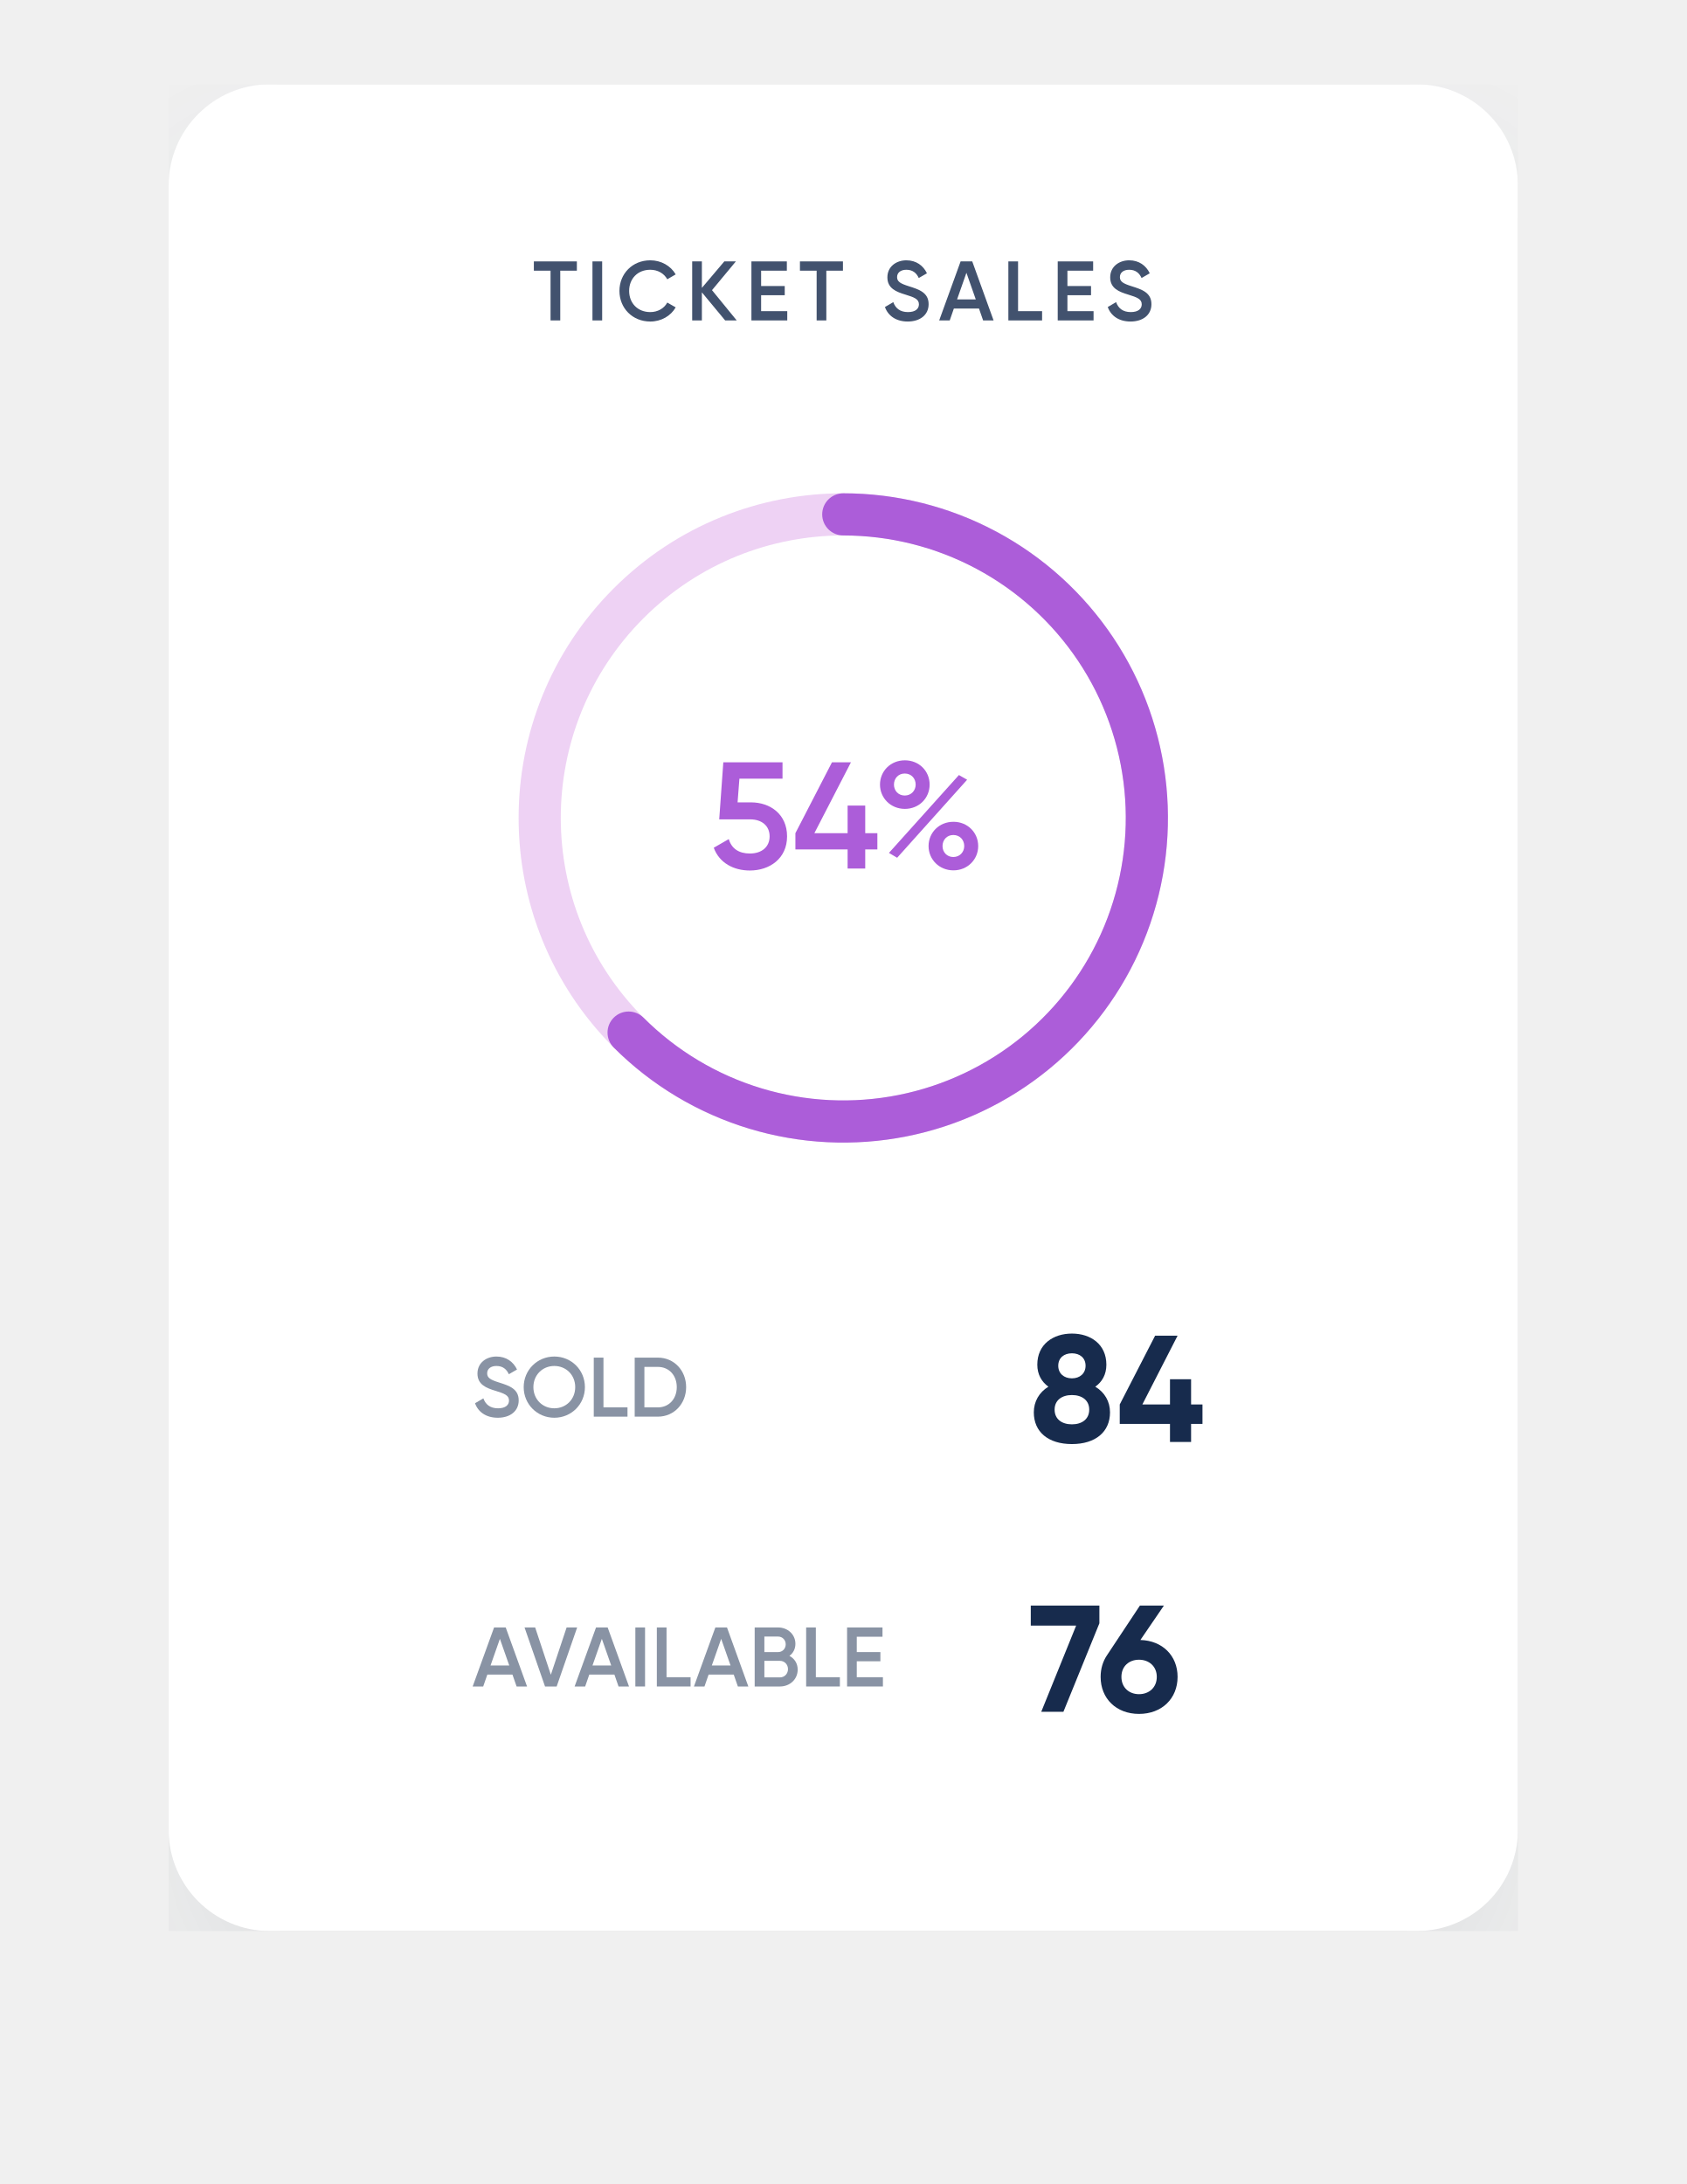
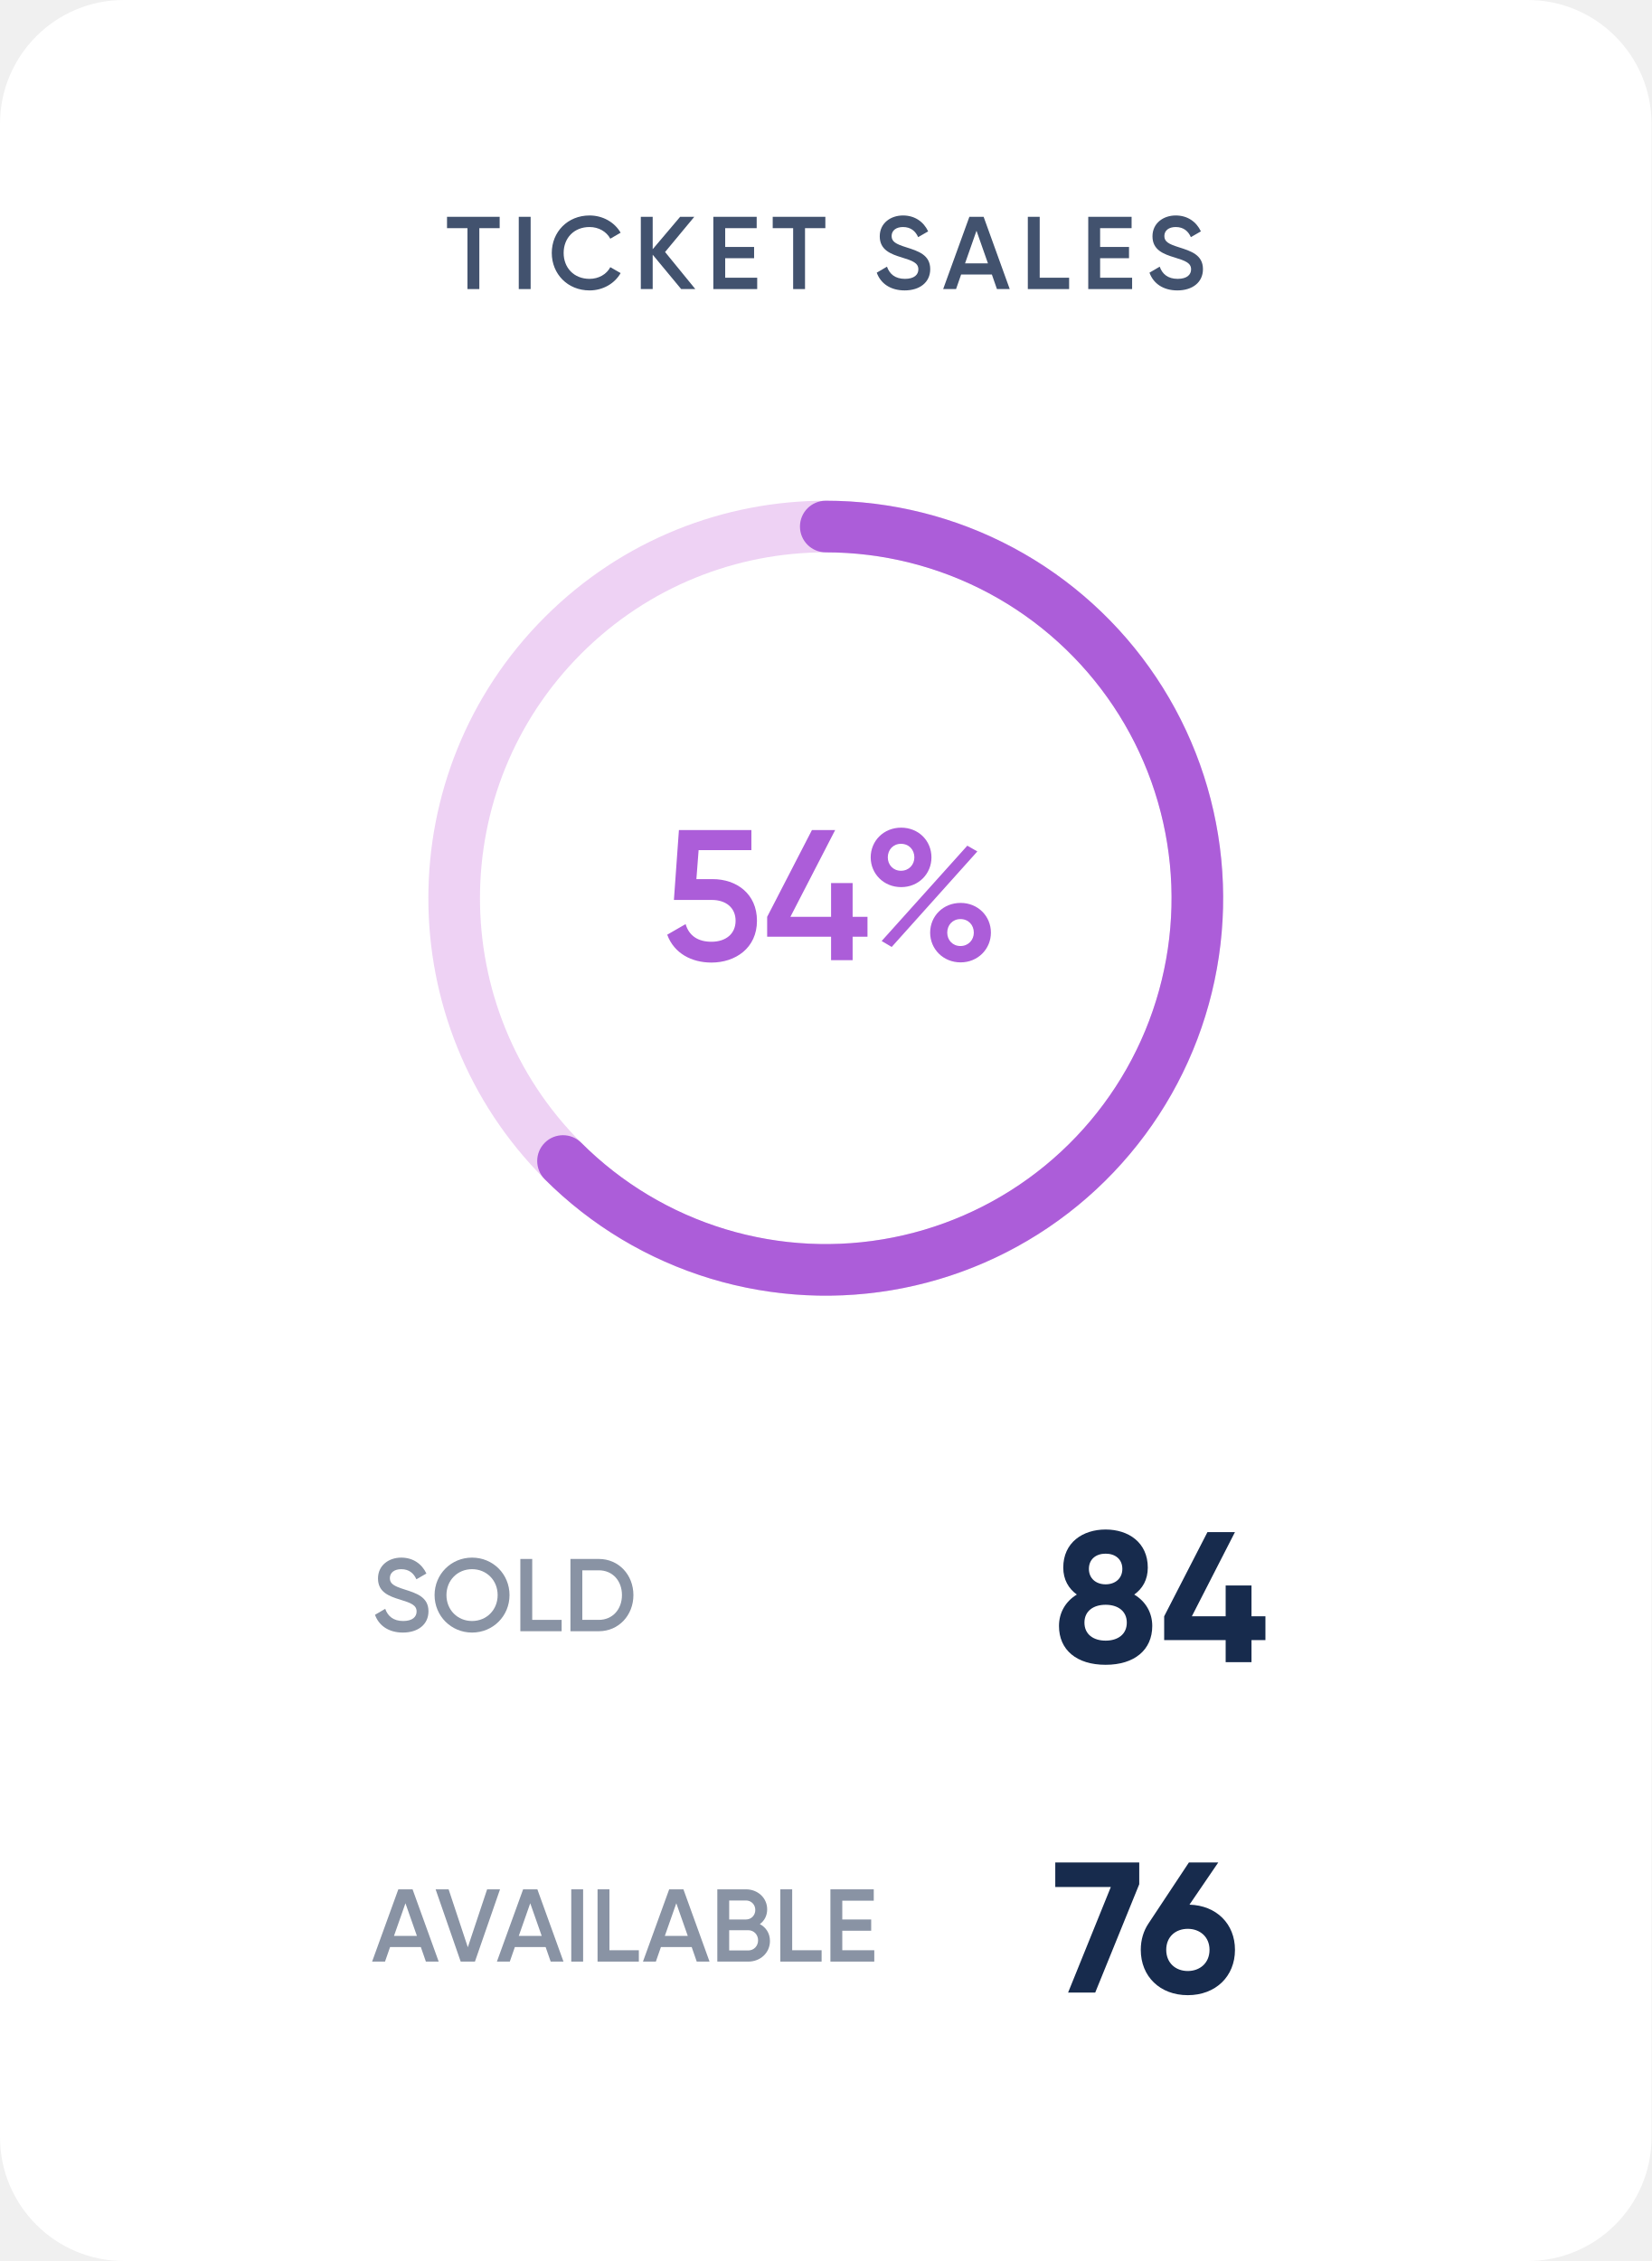
- <svg xmlns="http://www.w3.org/2000/svg" width="200" height="259" viewBox="0 0 200 259" fill="none">
-   <g clip-path="url(#clip0_2554_561)" filter="url(#filter0_d_2554_561)">
-     <path d="M20 22C20 15.373 25.373 10 32 10H168C174.627 10 180 15.373 180 22V217C180 223.627 174.627 229 168 229H32C25.373 229 20 223.627 20 217V22Z" fill="white" />
-     <path d="M129.884 164.448C130.694 163.872 131.198 163.008 131.198 161.838C131.198 159.408 129.326 158.148 127.112 158.148C124.898 158.148 123.008 159.408 123.008 161.838C123.008 163.008 123.53 163.872 124.322 164.448C123.224 165.114 122.594 166.212 122.594 167.49C122.594 169.812 124.304 171.252 127.112 171.252C129.902 171.252 131.63 169.812 131.63 167.49C131.63 166.212 131 165.114 129.884 164.448ZM127.112 160.488C128.048 160.488 128.732 161.028 128.732 161.964C128.732 162.882 128.048 163.458 127.112 163.458C126.176 163.458 125.492 162.882 125.492 161.964C125.492 161.028 126.176 160.488 127.112 160.488ZM127.112 168.912C125.924 168.912 125.06 168.3 125.06 167.166C125.06 166.05 125.924 165.438 127.112 165.438C128.3 165.438 129.164 166.05 129.164 167.166C129.164 168.3 128.3 168.912 127.112 168.912Z" fill="#172B4D" />
-     <path d="M142.594 166.554H141.244V163.566H138.742V166.554H135.466L139.642 158.4H136.978L132.784 166.554V168.858H138.742V171H141.244V168.858H142.594V166.554Z" fill="#172B4D" />
-     <path d="M59.03 168.13C60.49 168.13 61.51 167.35 61.51 166.07C61.51 164.68 60.34 164.32 59.18 163.95C58.16 163.63 57.77 163.4 57.77 162.86C57.77 162.33 58.2 161.99 58.87 161.99C59.65 161.99 60.09 162.41 60.34 162.97L61.31 162.41C60.87 161.48 60.02 160.87 58.87 160.87C57.69 160.87 56.62 161.6 56.62 162.89C56.62 164.21 57.68 164.61 58.77 164.94C59.81 165.26 60.36 165.47 60.36 166.09C60.36 166.6 59.97 167.01 59.06 167.01C58.11 167.01 57.57 166.54 57.32 165.83L56.33 166.41C56.7 167.45 57.65 168.13 59.03 168.13Z" fill="#8993A4" />
-     <path d="M65.732 168.13C67.762 168.13 69.362 166.53 69.362 164.5C69.362 162.47 67.762 160.87 65.732 160.87C63.712 160.87 62.102 162.47 62.102 164.5C62.102 166.53 63.712 168.13 65.732 168.13ZM65.732 167.01C64.332 167.01 63.252 165.94 63.252 164.5C63.252 163.06 64.332 161.99 65.732 161.99C67.132 161.99 68.212 163.06 68.212 164.5C68.212 165.94 67.132 167.01 65.732 167.01Z" fill="#8993A4" />
-     <path d="M71.561 166.9V161H70.411V168H74.411V166.9H71.561Z" fill="#8993A4" />
-     <path d="M78.014 161H75.264V168H78.014C79.945 168 81.365 166.45 81.365 164.5C81.365 162.54 79.945 161 78.014 161ZM78.014 166.9H76.415V162.1H78.014C79.344 162.1 80.254 163.11 80.254 164.5C80.254 165.88 79.344 166.9 78.014 166.9Z" fill="#8993A4" />
-     <path d="M122.234 190.4V192.776H127.616L123.476 203H126.104L130.37 192.506V190.4H122.234Z" fill="#172B4D" />
-     <path d="M135.233 194.486L138.023 190.4H135.179L131.255 196.322C130.787 197.024 130.517 197.888 130.517 198.86C130.517 201.434 132.371 203.252 135.071 203.252C137.771 203.252 139.643 201.434 139.643 198.86C139.643 196.34 137.843 194.558 135.233 194.486ZM135.071 200.912C133.901 200.912 132.983 200.138 132.983 198.86C132.983 197.582 133.901 196.826 135.071 196.826C136.241 196.826 137.177 197.6 137.177 198.86C137.177 200.138 136.241 200.912 135.071 200.912Z" fill="#172B4D" />
-     <path d="M61.26 200H62.5L59.97 193H58.59L56.05 200H57.3L57.79 198.59H60.77L61.26 200ZM58.17 197.51L59.28 194.35L60.39 197.51H58.17Z" fill="#8993A4" />
-     <path d="M64.632 200H66.012L68.442 193H67.192L65.322 198.61L63.462 193H62.202L64.632 200Z" fill="#8993A4" />
-     <path d="M73.35 200H74.59L72.06 193H70.68L68.14 200H69.39L69.88 198.59H72.86L73.35 200ZM70.26 197.51L71.37 194.35L72.48 197.51H70.26Z" fill="#8993A4" />
-     <path d="M75.343 193V200H76.493V193H75.343Z" fill="#8993A4" />
-     <path d="M79.041 198.9V193H77.891V200H81.891V198.9H79.041Z" fill="#8993A4" />
-     <path d="M87.5 200H88.74L86.21 193H84.83L82.29 200H83.54L84.03 198.59H87.01L87.5 200ZM84.41 197.51L85.52 194.35L86.63 197.51H84.41Z" fill="#8993A4" />
-     <path d="M93.613 196.37C94.053 196.05 94.323 195.55 94.323 194.94C94.323 193.82 93.403 193 92.273 193H89.493V200H92.493C93.653 200 94.593 199.16 94.593 198C94.593 197.25 94.203 196.68 93.613 196.37ZM92.273 194.08C92.783 194.08 93.173 194.48 93.173 195C93.173 195.52 92.783 195.92 92.273 195.92H90.643V194.08H92.273ZM92.493 198.92H90.643V196.96H92.493C93.033 196.96 93.443 197.39 93.443 197.94C93.443 198.49 93.033 198.92 92.493 198.92Z" fill="#8993A4" />
-     <path d="M96.746 198.9V193H95.597V200H99.597V198.9H96.746Z" fill="#8993A4" />
-     <path d="M101.6 198.9V197.01H104.4V195.92H101.6V194.1H104.65V193H100.45V200H104.7V198.9H101.6Z" fill="#8993A4" />
-     <path opacity="0.5" fill-rule="evenodd" clip-rule="evenodd" d="M123.688 73.312C110.605 60.229 89.394 60.229 76.312 73.312C63.229 86.394 63.229 107.605 76.312 120.688C89.394 133.77 110.605 133.77 123.688 120.688C136.77 107.605 136.77 86.394 123.688 73.312ZM72.776 69.776C87.811 54.741 112.188 54.741 127.223 69.776C142.259 84.811 142.259 109.188 127.223 124.223C112.188 139.259 87.811 139.259 72.776 124.223C57.741 109.188 57.741 84.811 72.776 69.776Z" fill="#DDA5E9" />
-     <path fill-rule="evenodd" clip-rule="evenodd" d="M97.5 61C97.5 59.62 98.619 58.5 100 58.5C106.331 58.5 112.565 60.062 118.148 63.046C123.732 66.031 128.494 70.346 132.011 75.611C135.529 80.875 137.694 86.926 138.314 93.226C138.935 99.527 137.992 105.884 135.569 111.733C133.146 117.583 129.318 122.744 124.424 126.761C119.53 130.777 113.72 133.525 107.511 134.76C101.301 135.995 94.882 135.68 88.824 133.842C82.765 132.004 77.253 128.701 72.776 124.224C71.8 123.247 71.8 121.664 72.776 120.688C73.752 119.712 75.335 119.712 76.312 120.688C80.207 124.584 85.003 127.458 90.275 129.058C95.547 130.657 101.132 130.931 106.535 129.856C111.938 128.782 116.993 126.391 121.252 122.896C125.51 119.401 128.841 114.91 130.95 109.82C133.058 104.73 133.878 99.199 133.338 93.716C132.798 88.234 130.915 82.969 127.854 78.388C124.793 73.808 120.65 70.053 115.791 67.456C110.933 64.859 105.509 63.5 100 63.5C98.619 63.5 97.5 62.381 97.5 61Z" fill="#AC5DD9" />
-     <path d="M89.05 95.152H87.466L87.682 92.344H92.794V90.4H85.774L85.288 97.168H88.96C90.328 97.168 91.264 97.924 91.264 99.184C91.264 100.444 90.328 101.218 88.924 101.218C87.61 101.218 86.746 100.624 86.422 99.508L84.64 100.534C85.306 102.352 87.016 103.234 88.924 103.234C91.246 103.234 93.334 101.83 93.334 99.184C93.334 96.556 91.336 95.152 89.05 95.152Z" fill="#AC5DD9" />
-     <path d="M104.042 98.806H102.602V95.53H100.514V98.806H96.572L100.91 90.4H98.66L94.322 98.806V100.732H100.514V103H102.602V100.732H104.042V98.806Z" fill="#AC5DD9" />
-     <path d="M107.305 95.926C108.997 95.926 110.239 94.63 110.239 93.046C110.239 91.426 108.979 90.166 107.305 90.166C105.613 90.166 104.353 91.444 104.353 93.046C104.353 94.63 105.613 95.926 107.305 95.926ZM107.287 94.342C106.531 94.342 106.009 93.766 106.009 93.046C106.009 92.308 106.531 91.732 107.287 91.732C108.061 91.732 108.583 92.308 108.583 93.046C108.583 93.748 108.061 94.342 107.287 94.342ZM105.415 101.146L106.387 101.722L114.685 92.47L113.713 91.912L105.415 101.146ZM113.065 103.216C114.739 103.216 115.999 101.92 115.999 100.336C115.999 98.734 114.739 97.456 113.065 97.456C111.373 97.456 110.113 98.734 110.113 100.336C110.113 101.92 111.373 103.216 113.065 103.216ZM113.047 101.632C112.291 101.632 111.769 101.056 111.769 100.336C111.769 99.598 112.291 99.022 113.047 99.022C113.821 99.022 114.343 99.598 114.343 100.336C114.343 101.038 113.821 101.632 113.047 101.632Z" fill="#AC5DD9" />
-     <path d="M68.407 31H63.307V32.1H65.287V38H66.437V32.1H68.407V31Z" fill="#42526E" />
-     <path d="M70.257 31V38H71.407V31H70.257Z" fill="#42526E" />
-     <path d="M77.116 38.13C78.406 38.13 79.546 37.47 80.126 36.45L79.126 35.88C78.766 36.57 77.996 37.01 77.116 37.01C75.606 37.01 74.606 35.94 74.606 34.5C74.606 33.06 75.606 31.99 77.116 31.99C77.996 31.99 78.756 32.43 79.126 33.12L80.126 32.54C79.536 31.52 78.396 30.87 77.116 30.87C74.986 30.87 73.456 32.47 73.456 34.5C73.456 36.53 74.986 38.13 77.116 38.13Z" fill="#42526E" />
-     <path d="M87.362 38L84.432 34.41L87.262 31H85.892L83.232 34.14V31H82.082V38H83.232V34.67L85.992 38H87.362Z" fill="#42526E" />
-     <path d="M90.257 36.9V35.01H93.057V33.92H90.257V32.1H93.307V31H89.107V38H93.357V36.9H90.257Z" fill="#42526E" />
-     <path d="M99.96 31H94.86V32.1H96.84V38H97.99V32.1H99.96V31Z" fill="#42526E" />
-     <path d="M107.64 38.13C109.1 38.13 110.12 37.35 110.12 36.07C110.12 34.68 108.95 34.32 107.79 33.95C106.77 33.63 106.38 33.4 106.38 32.86C106.38 32.33 106.81 31.99 107.48 31.99C108.26 31.99 108.7 32.41 108.95 32.97L109.92 32.41C109.48 31.48 108.63 30.87 107.48 30.87C106.3 30.87 105.23 31.6 105.23 32.89C105.23 34.21 106.29 34.61 107.38 34.94C108.42 35.26 108.97 35.47 108.97 36.09C108.97 36.6 108.58 37.01 107.67 37.01C106.72 37.01 106.18 36.54 105.93 35.83L104.94 36.41C105.31 37.45 106.26 38.13 107.64 38.13Z" fill="#42526E" />
-     <path d="M116.583 38H117.823L115.293 31H113.913L111.373 38H112.623L113.113 36.59H116.093L116.583 38ZM113.493 35.51L114.603 32.35L115.713 35.51H113.493Z" fill="#42526E" />
-     <path d="M120.726 36.9V31H119.576V38H123.576V36.9H120.726Z" fill="#42526E" />
-     <path d="M126.579 36.9V35.01H129.379V33.92H126.579V32.1H129.629V31H125.429V38H129.679V36.9H126.579Z" fill="#42526E" />
-     <path d="M134.062 38.13C135.522 38.13 136.542 37.35 136.542 36.07C136.542 34.68 135.372 34.32 134.212 33.95C133.192 33.63 132.802 33.4 132.802 32.86C132.802 32.33 133.232 31.99 133.902 31.99C134.682 31.99 135.122 32.41 135.372 32.97L136.342 32.41C135.902 31.48 135.052 30.87 133.902 30.87C132.722 30.87 131.652 31.6 131.652 32.89C131.652 34.21 132.712 34.61 133.802 34.94C134.842 35.26 135.392 35.47 135.392 36.09C135.392 36.6 135.002 37.01 134.092 37.01C133.142 37.01 132.602 36.54 132.352 35.83L131.362 36.41C131.732 37.45 132.682 38.13 134.062 38.13Z" fill="#42526E" />
+ <svg xmlns="http://www.w3.org/2000/svg" width="160" height="219" viewBox="0 0 160 219" fill="none">
+   <g clip-path="url(#clip0_3919_796)">
+     <path d="M0 12C0 5.373 5.373 0 12 0H148C154.627 0 160 5.373 160 12V207C160 213.627 154.627 219 148 219H12C5.373 219 0 213.627 0 207V12Z" fill="white" />
+     <path d="M109.884 154.448C110.694 153.872 111.198 153.008 111.198 151.838C111.198 149.408 109.326 148.148 107.112 148.148C104.898 148.148 103.008 149.408 103.008 151.838C103.008 153.008 103.53 153.872 104.322 154.448C103.224 155.114 102.594 156.212 102.594 157.49C102.594 159.812 104.304 161.252 107.112 161.252C109.902 161.252 111.63 159.812 111.63 157.49C111.63 156.212 111 155.114 109.884 154.448ZM107.112 150.488C108.048 150.488 108.732 151.028 108.732 151.964C108.732 152.882 108.048 153.458 107.112 153.458C106.176 153.458 105.492 152.882 105.492 151.964C105.492 151.028 106.176 150.488 107.112 150.488ZM107.112 158.912C105.924 158.912 105.06 158.3 105.06 157.166C105.06 156.05 105.924 155.438 107.112 155.438C108.3 155.438 109.164 156.05 109.164 157.166C109.164 158.3 108.3 158.912 107.112 158.912Z" fill="#172B4D" />
+     <path d="M122.594 156.554H121.244V153.566H118.742V156.554H115.466L119.642 148.4H116.978L112.784 156.554V158.858H118.742V161H121.244V158.858H122.594V156.554Z" fill="#172B4D" />
+     <path d="M39.03 158.13C40.49 158.13 41.51 157.35 41.51 156.07C41.51 154.68 40.34 154.32 39.18 153.95C38.16 153.63 37.77 153.4 37.77 152.86C37.77 152.33 38.2 151.99 38.87 151.99C39.65 151.99 40.09 152.41 40.34 152.97L41.31 152.41C40.87 151.48 40.02 150.87 38.87 150.87C37.69 150.87 36.62 151.6 36.62 152.89C36.62 154.21 37.68 154.61 38.77 154.94C39.81 155.26 40.36 155.47 40.36 156.09C40.36 156.6 39.97 157.01 39.06 157.01C38.11 157.01 37.57 156.54 37.32 155.83L36.33 156.41C36.7 157.45 37.65 158.13 39.03 158.13Z" fill="#8993A4" />
+     <path d="M45.732 158.13C47.762 158.13 49.362 156.53 49.362 154.5C49.362 152.47 47.762 150.87 45.732 150.87C43.712 150.87 42.102 152.47 42.102 154.5C42.102 156.53 43.712 158.13 45.732 158.13ZM45.732 157.01C44.332 157.01 43.252 155.94 43.252 154.5C43.252 153.06 44.332 151.99 45.732 151.99C47.132 151.99 48.212 153.06 48.212 154.5C48.212 155.94 47.132 157.01 45.732 157.01Z" fill="#8993A4" />
+     <path d="M51.561 156.9V151H50.411V158H54.411V156.9H51.561Z" fill="#8993A4" />
+     <path d="M58.014 151H55.264V158H58.014C59.944 158 61.364 156.45 61.364 154.5C61.364 152.54 59.944 151 58.014 151ZM58.014 156.9H56.414V152.1H58.014C59.344 152.1 60.255 153.11 60.255 154.5C60.255 155.88 59.344 156.9 58.014 156.9Z" fill="#8993A4" />
+     <path d="M102.234 180.4V182.776H107.616L103.476 193H106.104L110.37 182.506V180.4H102.234Z" fill="#172B4D" />
+     <path d="M115.234 184.486L118.024 180.4H115.18L111.256 186.322C110.788 187.024 110.518 187.888 110.518 188.86C110.518 191.434 112.372 193.252 115.072 193.252C117.772 193.252 119.644 191.434 119.644 188.86C119.644 186.34 117.844 184.558 115.234 184.486ZM115.072 190.912C113.902 190.912 112.984 190.138 112.984 188.86C112.984 187.582 113.902 186.826 115.072 186.826C116.242 186.826 117.178 187.6 117.178 188.86C117.178 190.138 116.242 190.912 115.072 190.912Z" fill="#172B4D" />
+     <path d="M41.26 190H42.5L39.97 183H38.59L36.05 190H37.3L37.79 188.59H40.77L41.26 190ZM38.17 187.51L39.28 184.35L40.39 187.51H38.17Z" fill="#8993A4" />
+     <path d="M44.632 190H46.012L48.442 183H47.192L45.322 188.61L43.462 183H42.202L44.632 190Z" fill="#8993A4" />
+     <path d="M53.35 190H54.59L52.06 183H50.68L48.14 190H49.39L49.88 188.59H52.86L53.35 190ZM50.26 187.51L51.37 184.35L52.48 187.51H50.26Z" fill="#8993A4" />
+     <path d="M55.343 183V190H56.493V183H55.343Z" fill="#8993A4" />
+     <path d="M59.041 188.9V183H57.891V190H61.891V188.9H59.041Z" fill="#8993A4" />
+     <path d="M67.5 190H68.74L66.21 183H64.83L62.29 190H63.54L64.03 188.59H67.01L67.5 190ZM64.41 187.51L65.52 184.35L66.63 187.51H64.41Z" fill="#8993A4" />
+     <path d="M73.613 186.37C74.053 186.05 74.323 185.55 74.323 184.94C74.323 183.82 73.403 183 72.273 183H69.493V190H72.493C73.653 190 74.593 189.16 74.593 188C74.593 187.25 74.203 186.68 73.613 186.37ZM72.273 184.08C72.783 184.08 73.173 184.48 73.173 185C73.173 185.52 72.783 185.92 72.273 185.92H70.643V184.08H72.273ZM72.493 188.92H70.643V186.96H72.493C73.033 186.96 73.443 187.39 73.443 187.94C73.443 188.49 73.033 188.92 72.493 188.92Z" fill="#8993A4" />
+     <path d="M76.746 188.9V183H75.597V190H79.597V188.9H76.746Z" fill="#8993A4" />
+     <path d="M81.6 188.9V187.01H84.4V185.92H81.6V184.1H84.65V183H80.45V190H84.7V188.9H81.6Z" fill="#8993A4" />
+     <path opacity="0.5" fill-rule="evenodd" clip-rule="evenodd" d="M103.688 63.312C90.605 50.229 69.394 50.229 56.312 63.312C43.229 76.394 43.229 97.605 56.312 110.688C69.394 123.77 90.605 123.77 103.688 110.688C116.77 97.605 116.77 76.394 103.688 63.312ZM52.776 59.776C67.811 44.741 92.188 44.741 107.223 59.776C122.259 74.811 122.259 99.188 107.223 114.223C92.188 129.259 67.811 129.259 52.776 114.223C37.741 99.188 37.741 74.811 52.776 59.776Z" fill="#DDA5E9" />
+     <path fill-rule="evenodd" clip-rule="evenodd" d="M77.5 51C77.5 49.62 78.619 48.5 80 48.5C86.331 48.5 92.565 50.062 98.148 53.046C103.732 56.031 108.494 60.346 112.011 65.611C115.529 70.875 117.694 76.926 118.314 83.227C118.935 89.527 117.992 95.884 115.569 101.733C113.146 107.583 109.318 112.744 104.424 116.761C99.53 120.778 93.72 123.525 87.511 124.76C81.301 125.995 74.882 125.68 68.824 123.842C62.765 122.004 57.253 118.701 52.776 114.224C51.8 113.247 51.8 111.664 52.776 110.688C53.752 109.712 55.335 109.712 56.312 110.688C60.207 114.584 65.003 117.458 70.275 119.058C75.547 120.657 81.132 120.931 86.535 119.856C91.938 118.782 96.993 116.391 101.252 112.896C105.51 109.401 108.841 104.91 110.95 99.82C113.058 94.73 113.878 89.199 113.338 83.717C112.798 78.234 110.915 72.969 107.854 68.389C104.793 63.808 100.65 60.053 95.791 57.456C90.933 54.859 85.509 53.5 80 53.5C78.619 53.5 77.5 52.381 77.5 51Z" fill="#AC5DD9" />
+     <path d="M69.05 85.152H67.466L67.682 82.344H72.794V80.4H65.774L65.288 87.168H68.96C70.328 87.168 71.264 87.924 71.264 89.184C71.264 90.444 70.328 91.218 68.924 91.218C67.61 91.218 66.746 90.624 66.422 89.508L64.64 90.534C65.306 92.352 67.016 93.234 68.924 93.234C71.246 93.234 73.334 91.83 73.334 89.184C73.334 86.556 71.336 85.152 69.05 85.152Z" fill="#AC5DD9" />
+     <path d="M84.042 88.806H82.602V85.53H80.514V88.806H76.572L80.91 80.4H78.66L74.322 88.806V90.732H80.514V93H82.602V90.732H84.042V88.806Z" fill="#AC5DD9" />
+     <path d="M87.305 85.926C88.997 85.926 90.239 84.63 90.239 83.046C90.239 81.426 88.979 80.166 87.305 80.166C85.613 80.166 84.353 81.444 84.353 83.046C84.353 84.63 85.613 85.926 87.305 85.926ZM87.287 84.342C86.531 84.342 86.009 83.766 86.009 83.046C86.009 82.308 86.531 81.732 87.287 81.732C88.061 81.732 88.583 82.308 88.583 83.046C88.583 83.748 88.061 84.342 87.287 84.342ZM85.415 91.146L86.387 91.722L94.685 82.47L93.713 81.912L85.415 91.146ZM93.065 93.216C94.739 93.216 95.999 91.92 95.999 90.336C95.999 88.734 94.739 87.456 93.065 87.456C91.373 87.456 90.113 88.734 90.113 90.336C90.113 91.92 91.373 93.216 93.065 93.216ZM93.047 91.632C92.291 91.632 91.769 91.056 91.769 90.336C91.769 89.598 92.291 89.022 93.047 89.022C93.821 89.022 94.343 89.598 94.343 90.336C94.343 91.038 93.821 91.632 93.047 91.632Z" fill="#AC5DD9" />
+     <path d="M48.407 21H43.307V22.1H45.287V28H46.437V22.1H48.407V21Z" fill="#42526E" />
+     <path d="M50.258 21V28H51.408V21H50.258Z" fill="#42526E" />
+     <path d="M57.116 28.13C58.406 28.13 59.546 27.47 60.126 26.45L59.126 25.88C58.766 26.57 57.996 27.01 57.116 27.01C55.606 27.01 54.606 25.94 54.606 24.5C54.606 23.06 55.606 21.99 57.116 21.99C57.996 21.99 58.756 22.43 59.126 23.12L60.126 22.54C59.536 21.52 58.396 20.87 57.116 20.87C54.986 20.87 53.456 22.47 53.456 24.5C53.456 26.53 54.986 28.13 57.116 28.13Z" fill="#42526E" />
+     <path d="M67.362 28L64.432 24.41L67.262 21H65.892L63.232 24.14V21H62.082V28H63.232V24.67L65.992 28H67.362Z" fill="#42526E" />
+     <path d="M70.257 26.9V25.01H73.057V23.92H70.257V22.1H73.307V21H69.107V28H73.357V26.9H70.257Z" fill="#42526E" />
+     <path d="M79.96 21H74.86V22.1H76.84V28H77.99V22.1H79.96V21Z" fill="#42526E" />
+     <path d="M87.64 28.13C89.1 28.13 90.12 27.35 90.12 26.07C90.12 24.68 88.95 24.32 87.79 23.95C86.77 23.63 86.38 23.4 86.38 22.86C86.38 22.33 86.81 21.99 87.48 21.99C88.26 21.99 88.7 22.41 88.95 22.97L89.92 22.41C89.48 21.48 88.63 20.87 87.48 20.87C86.3 20.87 85.23 21.6 85.23 22.89C85.23 24.21 86.29 24.61 87.38 24.94C88.42 25.26 88.97 25.47 88.97 26.09C88.97 26.6 88.58 27.01 87.67 27.01C86.72 27.01 86.18 26.54 85.93 25.83L84.94 26.41C85.31 27.45 86.26 28.13 87.64 28.13Z" fill="#42526E" />
+     <path d="M96.583 28H97.823L95.293 21H93.913L91.373 28H92.623L93.113 26.59H96.093L96.583 28ZM93.493 25.51L94.603 22.35L95.713 25.51H93.493Z" fill="#42526E" />
+     <path d="M100.726 26.9V21H99.576V28H103.576V26.9H100.726Z" fill="#42526E" />
+     <path d="M106.579 26.9V25.01H109.379V23.92H106.579V22.1H109.629V21H105.429V28H109.679V26.9H106.579Z" fill="#42526E" />
+     <path d="M114.062 28.13C115.522 28.13 116.542 27.35 116.542 26.07C116.542 24.68 115.372 24.32 114.212 23.95C113.192 23.63 112.802 23.4 112.802 22.86C112.802 22.33 113.232 21.99 113.902 21.99C114.682 21.99 115.122 22.41 115.372 22.97L116.342 22.41C115.902 21.48 115.052 20.87 113.902 20.87C112.722 20.87 111.652 21.6 111.652 22.89C111.652 24.21 112.712 24.61 113.802 24.94C114.842 25.26 115.392 25.47 115.392 26.09C115.392 26.6 115.002 27.01 114.092 27.01C113.142 27.01 112.602 26.54 112.352 25.83L111.362 26.41C111.732 27.45 112.682 28.13 114.062 28.13Z" fill="#42526E" />
  </g>
  <defs>
-     <filter id="filter0_d_2554_561" x="0" y="0" width="200" height="259" filterUnits="userSpaceOnUse" color-interpolation-filters="sRGB">
-       <feFlood flood-opacity="0" result="BackgroundImageFix" />
-       <feColorMatrix in="SourceAlpha" type="matrix" values="0 0 0 0 0 0 0 0 0 0 0 0 0 0 0 0 0 0 127 0" result="hardAlpha" />
-       <feOffset dy="10" />
-       <feGaussianBlur stdDeviation="10" />
-       <feColorMatrix type="matrix" values="0 0 0 0 0.11 0 0 0 0 0.173 0 0 0 0 0.251 0 0 0 0.08 0" />
-       <feBlend mode="normal" in2="BackgroundImageFix" result="effect1_dropShadow_2554_561" />
-       <feBlend mode="normal" in="SourceGraphic" in2="effect1_dropShadow_2554_561" result="shape" />
-     </filter>
-     <clipPath id="clip0_2554_561">
-       <rect width="160" height="219" fill="white" transform="translate(20 10)" />
+     <clipPath id="clip0_3919_796">
+       <rect width="160" height="219" fill="white" />
    </clipPath>
  </defs>
</svg>
